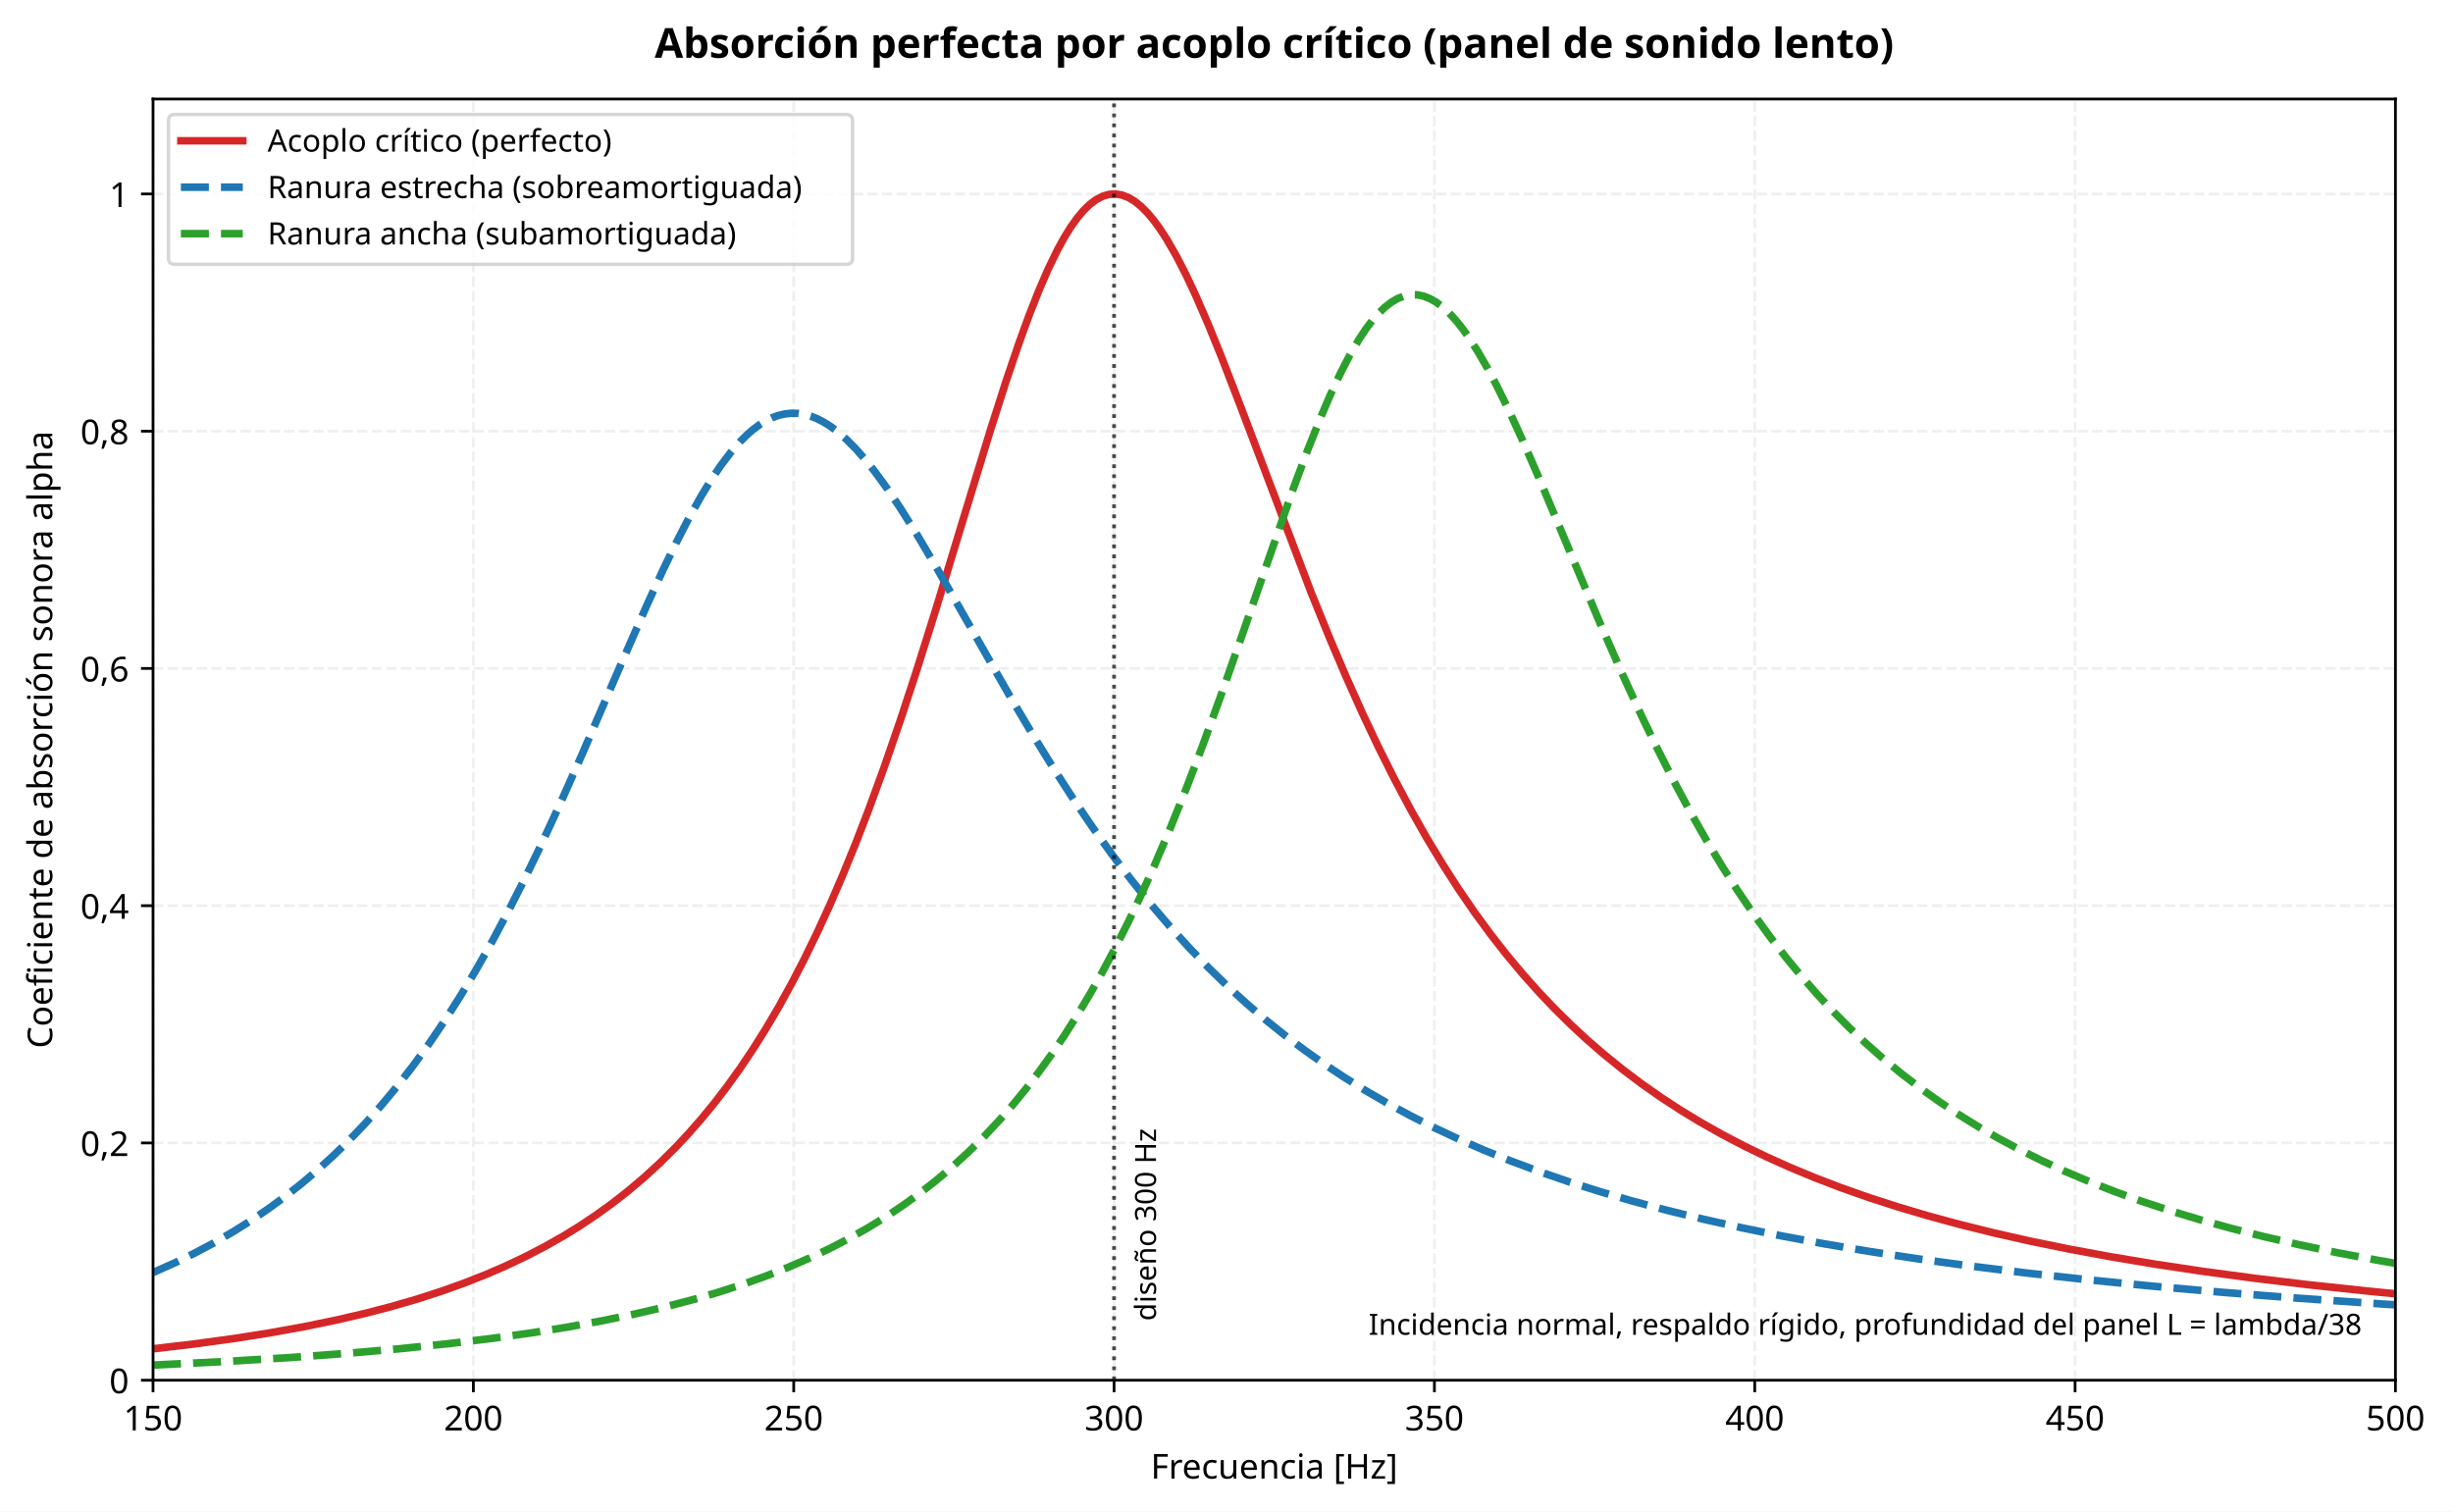
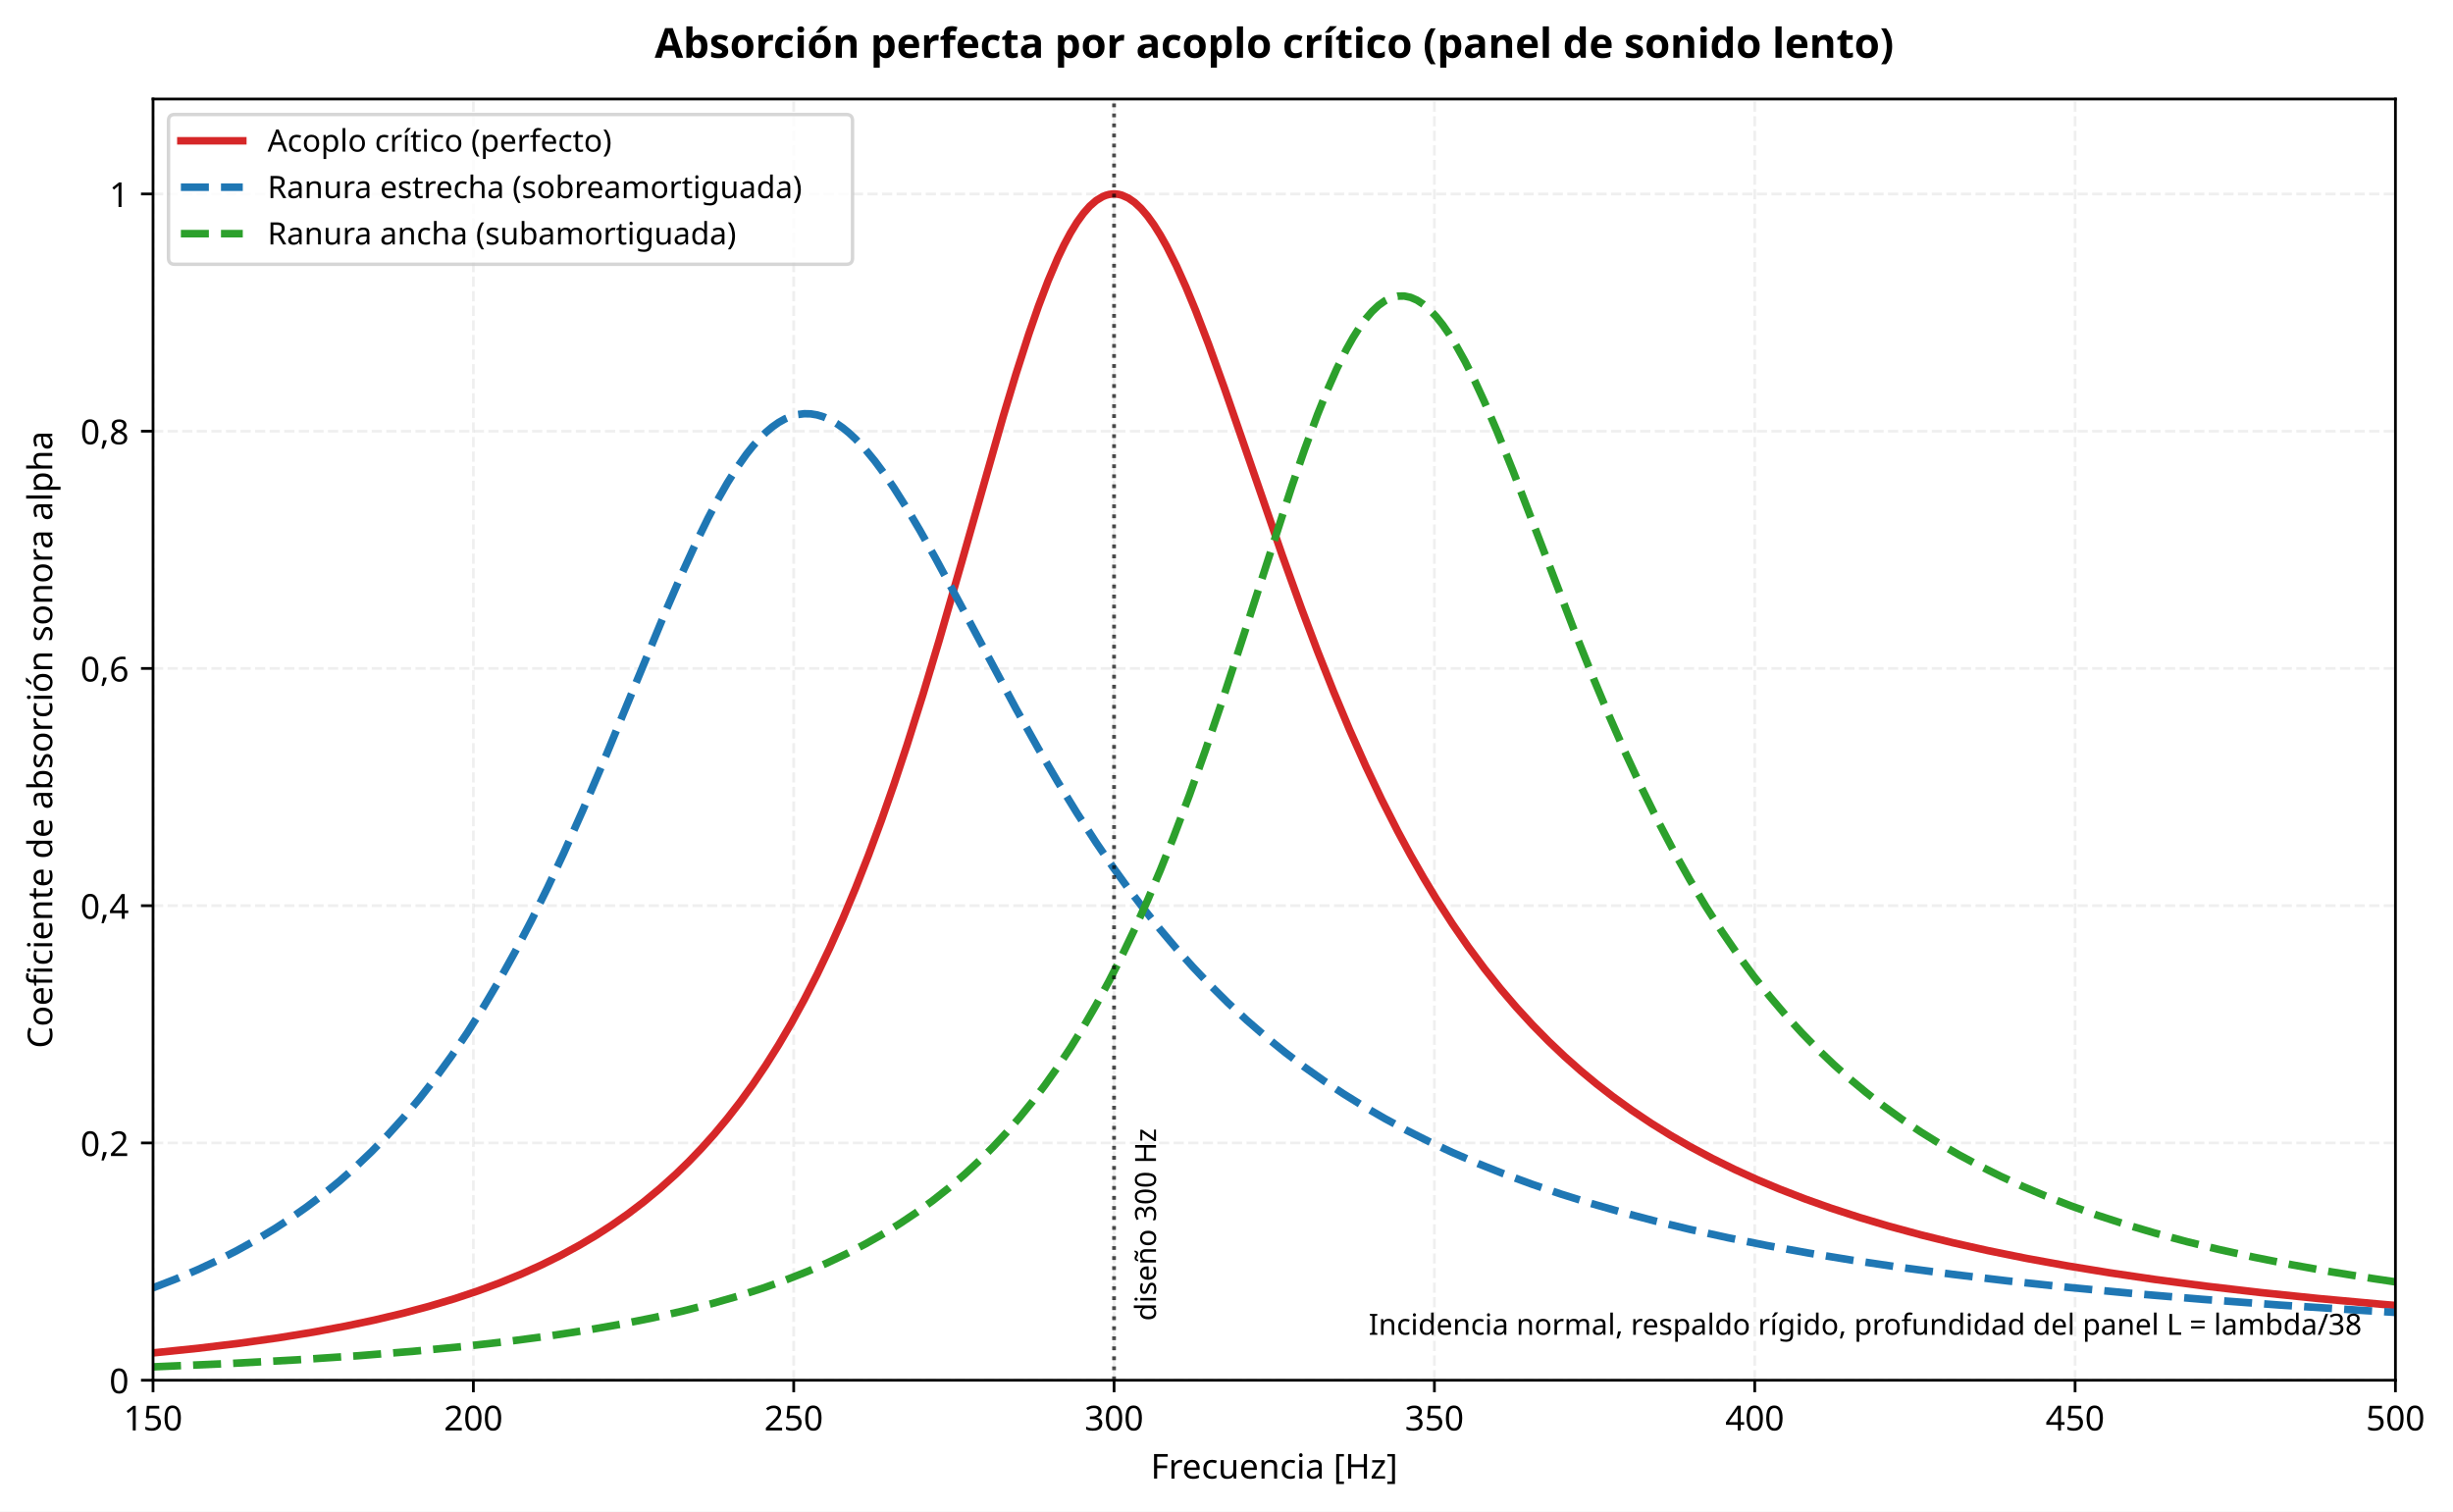
<svg xmlns="http://www.w3.org/2000/svg" xmlns:xlink="http://www.w3.org/1999/xlink" width="713.365pt" height="439.597pt" viewBox="0 0 713.365 439.597" version="1.1">
  <defs>
    <style type="text/css">*{stroke-linejoin: round; stroke-linecap: butt}</style>
  </defs>
  <g id="figure_1">
    <g id="patch_1">
      <path d="M 0 439.597  L 713.365 439.597  L 713.365 0  L 0 0  z " style="fill: #ffffff" />
    </g>
    <g id="axes_1">
      <g id="patch_2">
        <path d="M 44.504 401.396  L 696.622 401.396  L 696.622 28.798  L 44.504 28.798  z " style="fill: #ffffff" />
      </g>
      <g id="matplotlib.axis_1">
        <g id="xtick_1">
          <g id="line2d_1">
            <path d="M 44.504 401.396  L 44.504 28.798  " clip-path="url(#p3fd85bf20c)" style="fill: none; stroke-dasharray: 2.96,1.28; stroke-dashoffset: 0; stroke: #e0e0e0; stroke-opacity: 0.5; stroke-width: 0.8" />
          </g>
          <g id="line2d_2">
            <defs>
              <path id="m3d27035b55" d="M 0 0  L 0 3.5  " style="stroke: #000000; stroke-width: 0.8" />
            </defs>
            <g>
              <use xlink:href="#m3d27035b55" x="44.504" y="401.396" style="stroke: #000000; stroke-width: 0.8" />
            </g>
          </g>
          <g id="text_1">
            <text style="font-size: 10px; font-family: sans-serif; text-anchor: middle" x="44.504" y="415.993" transform="rotate(-0 44.50391 415.9934)">150</text>
          </g>
        </g>
        <g id="xtick_2">
          <g id="line2d_3">
            <path d="M 137.664 401.396  L 137.664 28.798  " clip-path="url(#p3fd85bf20c)" style="fill: none; stroke-dasharray: 2.96,1.28; stroke-dashoffset: 0; stroke: #e0e0e0; stroke-opacity: 0.5; stroke-width: 0.8" />
          </g>
          <g id="line2d_4">
            <g>
              <use xlink:href="#m3d27035b55" x="137.664" y="401.396" style="stroke: #000000; stroke-width: 0.8" />
            </g>
          </g>
          <g id="text_2">
            <text style="font-size: 10px; font-family: sans-serif; text-anchor: middle" x="137.664" y="415.993" transform="rotate(-0 137.6636 415.9934)">200</text>
          </g>
        </g>
        <g id="xtick_3">
          <g id="line2d_5">
            <path d="M 230.823 401.396  L 230.823 28.798  " clip-path="url(#p3fd85bf20c)" style="fill: none; stroke-dasharray: 2.96,1.28; stroke-dashoffset: 0; stroke: #e0e0e0; stroke-opacity: 0.5; stroke-width: 0.8" />
          </g>
          <g id="line2d_6">
            <g>
              <use xlink:href="#m3d27035b55" x="230.823" y="401.396" style="stroke: #000000; stroke-width: 0.8" />
            </g>
          </g>
          <g id="text_3">
            <text style="font-size: 10px; font-family: sans-serif; text-anchor: middle" x="230.823" y="415.993" transform="rotate(-0 230.8232 415.9934)">250</text>
          </g>
        </g>
        <g id="xtick_4">
          <g id="line2d_7">
            <path d="M 323.983 401.396  L 323.983 28.798  " clip-path="url(#p3fd85bf20c)" style="fill: none; stroke-dasharray: 2.96,1.28; stroke-dashoffset: 0; stroke: #e0e0e0; stroke-opacity: 0.5; stroke-width: 0.8" />
          </g>
          <g id="line2d_8">
            <g>
              <use xlink:href="#m3d27035b55" x="323.983" y="401.396" style="stroke: #000000; stroke-width: 0.8" />
            </g>
          </g>
          <g id="text_4">
            <text style="font-size: 10px; font-family: sans-serif; text-anchor: middle" x="323.983" y="415.993" transform="rotate(-0 323.9829 415.9934)">300</text>
          </g>
        </g>
        <g id="xtick_5">
          <g id="line2d_9">
            <path d="M 417.143 401.396  L 417.143 28.798  " clip-path="url(#p3fd85bf20c)" style="fill: none; stroke-dasharray: 2.96,1.28; stroke-dashoffset: 0; stroke: #e0e0e0; stroke-opacity: 0.5; stroke-width: 0.8" />
          </g>
          <g id="line2d_10">
            <g>
              <use xlink:href="#m3d27035b55" x="417.143" y="401.396" style="stroke: #000000; stroke-width: 0.8" />
            </g>
          </g>
          <g id="text_5">
            <text style="font-size: 10px; font-family: sans-serif; text-anchor: middle" x="417.143" y="415.993" transform="rotate(-0 417.1426 415.9934)">350</text>
          </g>
        </g>
        <g id="xtick_6">
          <g id="line2d_11">
            <path d="M 510.302 401.396  L 510.302 28.798  " clip-path="url(#p3fd85bf20c)" style="fill: none; stroke-dasharray: 2.96,1.28; stroke-dashoffset: 0; stroke: #e0e0e0; stroke-opacity: 0.5; stroke-width: 0.8" />
          </g>
          <g id="line2d_12">
            <g>
              <use xlink:href="#m3d27035b55" x="510.302" y="401.396" style="stroke: #000000; stroke-width: 0.8" />
            </g>
          </g>
          <g id="text_6">
            <text style="font-size: 10px; font-family: sans-serif; text-anchor: middle" x="510.302" y="415.993" transform="rotate(-0 510.3022 415.9934)">400</text>
          </g>
        </g>
        <g id="xtick_7">
          <g id="line2d_13">
            <path d="M 603.462 401.396  L 603.462 28.798  " clip-path="url(#p3fd85bf20c)" style="fill: none; stroke-dasharray: 2.96,1.28; stroke-dashoffset: 0; stroke: #e0e0e0; stroke-opacity: 0.5; stroke-width: 0.8" />
          </g>
          <g id="line2d_14">
            <g>
              <use xlink:href="#m3d27035b55" x="603.462" y="401.396" style="stroke: #000000; stroke-width: 0.8" />
            </g>
          </g>
          <g id="text_7">
            <text style="font-size: 10px; font-family: sans-serif; text-anchor: middle" x="603.462" y="415.993" transform="rotate(-0 603.4619 415.9934)">450</text>
          </g>
        </g>
        <g id="xtick_8">
          <g id="line2d_15">
            <path d="M 696.622 401.396  L 696.622 28.798  " clip-path="url(#p3fd85bf20c)" style="fill: none; stroke-dasharray: 2.96,1.28; stroke-dashoffset: 0; stroke: #e0e0e0; stroke-opacity: 0.5; stroke-width: 0.8" />
          </g>
          <g id="line2d_16">
            <g>
              <use xlink:href="#m3d27035b55" x="696.622" y="401.396" style="stroke: #000000; stroke-width: 0.8" />
            </g>
          </g>
          <g id="text_8">
            <text style="font-size: 10px; font-family: sans-serif; text-anchor: middle" x="696.622" y="415.993" transform="rotate(-0 696.6216 415.9934)">500</text>
          </g>
        </g>
        <g id="text_9">
          <text style="font-size: 10px; font-family: sans-serif; text-anchor: middle" x="370.563" y="429.994" transform="rotate(-0 370.5627 429.9942)">Frecuencia [Hz]</text>
        </g>
      </g>
      <g id="matplotlib.axis_2">
        <g id="ytick_1">
          <g id="line2d_17">
            <path d="M 44.504 401.396  L 696.622 401.396  " clip-path="url(#p3fd85bf20c)" style="fill: none; stroke-dasharray: 2.96,1.28; stroke-dashoffset: 0; stroke: #e0e0e0; stroke-opacity: 0.5; stroke-width: 0.8" />
          </g>
          <g id="line2d_18">
            <defs>
              <path id="mef640d9f3a" d="M 0 0  L -3.5 0  " style="stroke: #000000; stroke-width: 0.8" />
            </defs>
            <g>
              <use xlink:href="#mef640d9f3a" x="44.504" y="401.396" style="stroke: #000000; stroke-width: 0.8" />
            </g>
          </g>
          <g id="text_10">
            <text style="font-size: 10px; font-family: sans-serif; text-anchor: end" x="37.504" y="405.195" transform="rotate(-0 37.50391 405.1946)">0</text>
          </g>
        </g>
        <g id="ytick_2">
          <g id="line2d_19">
            <path d="M 44.504 332.396  L 696.622 332.396  " clip-path="url(#p3fd85bf20c)" style="fill: none; stroke-dasharray: 2.96,1.28; stroke-dashoffset: 0; stroke: #e0e0e0; stroke-opacity: 0.5; stroke-width: 0.8" />
          </g>
          <g id="line2d_20">
            <g>
              <use xlink:href="#mef640d9f3a" x="44.504" y="332.396" style="stroke: #000000; stroke-width: 0.8" />
            </g>
          </g>
          <g id="text_11">
            <text style="font-size: 10px; font-family: sans-serif; text-anchor: end" x="37.504" y="336.195" transform="rotate(-0 37.50391 336.195)">0,2</text>
          </g>
        </g>
        <g id="ytick_3">
          <g id="line2d_21">
            <path d="M 44.504 263.397  L 696.622 263.397  " clip-path="url(#p3fd85bf20c)" style="fill: none; stroke-dasharray: 2.96,1.28; stroke-dashoffset: 0; stroke: #e0e0e0; stroke-opacity: 0.5; stroke-width: 0.8" />
          </g>
          <g id="line2d_22">
            <g>
              <use xlink:href="#mef640d9f3a" x="44.504" y="263.397" style="stroke: #000000; stroke-width: 0.8" />
            </g>
          </g>
          <g id="text_12">
            <text style="font-size: 10px; font-family: sans-serif; text-anchor: end" x="37.504" y="267.195" transform="rotate(-0 37.50391 267.1955)">0,4</text>
          </g>
        </g>
        <g id="ytick_4">
          <g id="line2d_23">
            <path d="M 44.504 194.397  L 696.622 194.397  " clip-path="url(#p3fd85bf20c)" style="fill: none; stroke-dasharray: 2.96,1.28; stroke-dashoffset: 0; stroke: #e0e0e0; stroke-opacity: 0.5; stroke-width: 0.8" />
          </g>
          <g id="line2d_24">
            <g>
              <use xlink:href="#mef640d9f3a" x="44.504" y="194.397" style="stroke: #000000; stroke-width: 0.8" />
            </g>
          </g>
          <g id="text_13">
            <text style="font-size: 10px; font-family: sans-serif; text-anchor: end" x="37.504" y="198.196" transform="rotate(-0 37.50391 198.1959)">0,6</text>
          </g>
        </g>
        <g id="ytick_5">
          <g id="line2d_25">
            <path d="M 44.504 125.398  L 696.622 125.398  " clip-path="url(#p3fd85bf20c)" style="fill: none; stroke-dasharray: 2.96,1.28; stroke-dashoffset: 0; stroke: #e0e0e0; stroke-opacity: 0.5; stroke-width: 0.8" />
          </g>
          <g id="line2d_26">
            <g>
              <use xlink:href="#mef640d9f3a" x="44.504" y="125.398" style="stroke: #000000; stroke-width: 0.8" />
            </g>
          </g>
          <g id="text_14">
            <text style="font-size: 10px; font-family: sans-serif; text-anchor: end" x="37.504" y="129.196" transform="rotate(-0 37.50391 129.1963)">0,8</text>
          </g>
        </g>
        <g id="ytick_6">
          <g id="line2d_27">
            <path d="M 44.504 56.398  L 696.622 56.398  " clip-path="url(#p3fd85bf20c)" style="fill: none; stroke-dasharray: 2.96,1.28; stroke-dashoffset: 0; stroke: #e0e0e0; stroke-opacity: 0.5; stroke-width: 0.8" />
          </g>
          <g id="line2d_28">
            <g>
              <use xlink:href="#mef640d9f3a" x="44.504" y="56.398" style="stroke: #000000; stroke-width: 0.8" />
            </g>
          </g>
          <g id="text_15">
            <text style="font-size: 10px; font-family: sans-serif; text-anchor: end" x="37.504" y="60.197" transform="rotate(-0 37.50391 60.19678)">1</text>
          </g>
        </g>
        <g id="text_16">
          <text style="font-size: 10px; font-family: sans-serif; text-anchor: middle" x="15.198" y="215.097" transform="rotate(-90 15.19844 215.097)">Coeficiente de absorción sonora alpha</text>
        </g>
      </g>
      <g id="line2d_29">
-         <path d="M 44.504 392.26  L 56.632 390.829  L 67.827 389.3  L 78.089 387.688  L 88.352 385.843  L 97.681 383.928  L 106.077 381.981  L 113.541 380.044  L 121.004 377.889  L 128.468 375.484  L 134.998 373.148  L 141.529 370.569  L 147.126 368.14  L 152.724 365.489  L 158.321 362.589  L 163.919 359.415  L 168.584 356.538  L 173.248 353.429  L 177.913 350.067  L 182.577 346.428  L 187.242 342.486  L 191.907 338.212  L 196.571 333.577  L 200.303 329.585  L 204.035 325.322  L 207.767 320.768  L 211.498 315.903  L 215.23 310.705  L 218.962 305.152  L 222.693 299.222  L 226.425 292.892  L 230.157 286.139  L 233.889 278.942  L 237.62 271.279  L 241.352 263.133  L 245.084 254.488  L 248.815 245.337  L 252.547 235.674  L 257.212 222.886  L 261.876 209.343  L 266.541 195.112  L 272.139 177.284  L 280.535 149.632  L 287.998 125.185  L 292.663 110.594  L 296.395 99.615  L 299.194 91.924  L 301.992 84.795  L 304.791 78.313  L 307.59 72.557  L 309.456 69.159  L 311.322 66.134  L 313.188 63.499  L 315.053 61.266  L 316.919 59.446  L 318.785 58.048  L 320.651 57.075  L 322.517 56.529  L 324.383 56.408  L 326.249 56.707  L 328.114 57.419  L 329.98 58.532  L 331.846 60.035  L 333.712 61.91  L 335.578 64.141  L 337.444 66.709  L 339.31 69.592  L 342.108 74.462  L 344.907 79.915  L 347.706 85.875  L 351.438 94.474  L 355.169 103.655  L 360.767 118.154  L 381.291 172.294  L 386.889 186.076  L 391.554 197.019  L 396.218 207.431  L 400.883 217.294  L 405.548 226.605  L 410.212 235.374  L 414.877 243.614  L 419.542 251.348  L 424.206 258.598  L 428.871 265.392  L 433.535 271.755  L 438.2 277.715  L 442.865 283.298  L 447.529 288.529  L 452.194 293.433  L 456.859 298.032  L 461.523 302.348  L 466.188 306.401  L 471.786 310.944  L 477.383 315.166  L 482.981 319.093  L 488.578 322.752  L 494.176 326.164  L 500.706 329.86  L 507.237 333.279  L 513.767 336.445  L 520.298 339.383  L 527.761 342.487  L 535.225 345.348  L 543.621 348.306  L 552.018 351.017  L 560.414 353.509  L 569.743 356.047  L 580.005 358.59  L 590.268 360.905  L 601.463 363.199  L 613.591 365.449  L 626.652 367.631  L 640.646 369.73  L 655.573 371.734  L 671.432 373.636  L 689.158 375.526  L 696.622 376.256  L 696.622 376.256  " clip-path="url(#p3fd85bf20c)" style="fill: none; stroke: #d62728; stroke-width: 2.2; stroke-linecap: square" />
+         <path d="M 44.504 393.45  L 57.565 392.107  L 69.693 390.642  L 80.888 389.068  L 91.15 387.401  L 100.48 385.668  L 108.876 383.901  L 117.272 381.906  L 124.736 379.914  L 132.199 377.684  L 138.73 375.512  L 145.26 373.106  L 151.791 370.435  L 157.388 367.908  L 162.986 365.135  L 168.584 362.089  L 173.248 359.317  L 177.913 356.311  L 182.577 353.048  L 187.242 349.503  L 191.907 345.647  L 196.571 341.448  L 200.303 337.819  L 204.035 333.93  L 207.767 329.76  L 211.498 325.288  L 215.23 320.489  L 218.962 315.339  L 222.693 309.813  L 226.425 303.882  L 230.157 297.52  L 233.889 290.697  L 237.62 283.387  L 241.352 275.562  L 245.084 267.197  L 248.815 258.272  L 252.547 248.77  L 256.279 238.683  L 260.011 228.011  L 263.742 216.769  L 268.407 201.961  L 273.072 186.413  L 279.602 163.725  L 291.73 121.139  L 295.462 108.755  L 299.194 97.13  L 301.992 89.068  L 304.791 81.689  L 307.59 75.099  L 309.456 71.191  L 311.322 67.701  L 313.188 64.652  L 315.053 62.063  L 316.919 59.948  L 318.785 58.321  L 320.651 57.187  L 321.584 56.807  L 322.517 56.55  L 323.45 56.418  L 324.383 56.409  L 325.316 56.523  L 326.249 56.758  L 328.114 57.588  L 329.98 58.886  L 331.846 60.634  L 333.712 62.812  L 335.578 65.399  L 337.444 68.369  L 339.31 71.696  L 342.108 77.294  L 344.907 83.532  L 347.706 90.313  L 351.438 100.03  L 356.102 112.953  L 362.633 131.82  L 372.895 161.491  L 378.493 177.008  L 383.157 189.367  L 387.822 201.129  L 392.487 212.255  L 397.151 222.729  L 401.816 232.555  L 406.481 241.747  L 410.212 248.661  L 413.944 255.2  L 417.676 261.381  L 422.34 268.629  L 427.005 275.378  L 431.67 281.662  L 436.334 287.516  L 440.999 292.97  L 445.664 298.055  L 450.328 302.799  L 454.993 307.229  L 459.657 311.368  L 464.322 315.239  L 468.987 318.864  L 474.584 322.914  L 480.182 326.666  L 485.78 330.147  L 491.377 333.381  L 497.908 336.871  L 504.438 340.085  L 510.969 343.052  L 517.499 345.795  L 524.963 348.684  L 532.426 351.338  L 540.822 354.072  L 549.219 356.569  L 558.548 359.099  L 567.877 361.401  L 578.14 363.701  L 589.335 365.969  L 601.463 368.178  L 613.591 370.163  L 626.652 372.086  L 641.579 374.049  L 657.439 375.899  L 674.231 377.634  L 692.89 379.336  L 696.622 379.651  L 696.622 379.651  " clip-path="url(#p3fd85bf20c)" style="fill: none; stroke: #d62728; stroke-width: 2.2; stroke-linecap: square" />
      </g>
      <g id="line2d_30">
-         <path d="M 44.504 370.092  L 51.034 367.162  L 56.632 364.418  L 62.23 361.437  L 67.827 358.196  L 73.425 354.671  L 78.089 351.496  L 82.754 348.088  L 87.419 344.427  L 92.083 340.496  L 96.748 336.273  L 101.413 331.738  L 106.077 326.867  L 110.742 321.64  L 115.407 316.033  L 120.071 310.023  L 124.736 303.59  L 129.4 296.714  L 134.065 289.378  L 138.73 281.572  L 143.394 273.288  L 148.059 264.529  L 152.724 255.307  L 157.388 245.648  L 162.986 233.539  L 169.516 218.834  L 180.712 192.903  L 188.175 175.876  L 192.84 165.703  L 196.571 157.979  L 200.303 150.733  L 204.035 144.066  L 206.834 139.503  L 209.632 135.356  L 212.431 131.661  L 215.23 128.445  L 217.096 126.581  L 218.962 124.948  L 220.828 123.55  L 222.693 122.391  L 224.559 121.474  L 226.425 120.799  L 228.291 120.367  L 230.157 120.177  L 232.023 120.225  L 233.889 120.508  L 235.754 121.022  L 237.62 121.76  L 239.486 122.716  L 241.352 123.882  L 243.218 125.249  L 246.017 127.659  L 248.815 130.469  L 251.614 133.645  L 254.413 137.151  L 258.145 142.276  L 261.876 147.835  L 266.541 155.268  L 272.139 164.696  L 280.535 179.397  L 293.596 202.293  L 300.127 213.319  L 306.657 223.892  L 312.255 232.537  L 317.852 240.77  L 323.45 248.577  L 329.047 255.958  L 334.645 262.918  L 340.243 269.471  L 345.84 275.63  L 351.438 281.416  L 357.035 286.847  L 362.633 291.944  L 368.23 296.728  L 373.828 301.218  L 379.426 305.433  L 385.023 309.392  L 390.621 313.113  L 397.151 317.174  L 403.682 320.957  L 410.212 324.486  L 416.743 327.779  L 424.206 331.28  L 431.67 334.525  L 439.133 337.538  L 447.529 340.674  L 455.926 343.569  L 465.255 346.531  L 474.584 349.252  L 484.847 351.997  L 495.109 354.51  L 506.304 357.017  L 518.432 359.488  L 530.56 361.736  L 543.621 363.936  L 557.615 366.072  L 572.542 368.129  L 589.335 370.209  L 607.06 372.17  L 625.719 374.015  L 646.243 375.82  L 668.634 377.564  L 692.89 379.23  L 696.622 379.468  L 696.622 379.468  " clip-path="url(#p3fd85bf20c)" style="fill: none; stroke-dasharray: 8.14,3.52; stroke-dashoffset: 0; stroke: #1f77b4; stroke-width: 2.2" />
+         <path d="M 44.504 374.519  L 51.034 371.997  L 57.565 369.217  L 63.162 366.607  L 68.76 363.764  L 74.358 360.664  L 79.955 357.282  L 84.62 354.227  L 89.285 350.938  L 93.949 347.396  L 98.614 343.579  L 103.278 339.465  L 107.943 335.031  L 112.608 330.252  L 117.272 325.102  L 121.937 319.555  L 126.602 313.584  L 131.266 307.164  L 135.931 300.27  L 140.596 292.88  L 145.26 284.977  L 149.925 276.548  L 154.59 267.59  L 159.254 258.113  L 163.919 248.137  L 169.516 235.567  L 175.114 222.449  L 183.51 202.118  L 193.773 177.304  L 198.437 166.538  L 202.169 158.366  L 205.901 150.716  L 208.699 145.393  L 211.498 140.48  L 214.297 136.021  L 217.096 132.06  L 218.962 129.713  L 220.828 127.613  L 222.693 125.768  L 224.559 124.184  L 226.425 122.867  L 228.291 121.821  L 230.157 121.047  L 232.023 120.546  L 233.889 120.317  L 235.754 120.357  L 237.62 120.663  L 239.486 121.228  L 241.352 122.047  L 243.218 123.11  L 245.084 124.409  L 246.95 125.934  L 248.815 127.674  L 251.614 130.661  L 254.413 134.064  L 257.212 137.84  L 260.011 141.945  L 263.742 147.854  L 267.474 154.168  L 272.139 162.485  L 278.669 174.62  L 295.462 206.095  L 301.992 217.759  L 307.59 227.323  L 313.188 236.434  L 318.785 245.066  L 323.45 251.886  L 328.114 258.368  L 332.779 264.517  L 337.444 270.343  L 342.108 275.857  L 346.773 281.072  L 351.438 286.001  L 357.035 291.559  L 362.633 296.751  L 368.23 301.602  L 373.828 306.135  L 379.426 310.374  L 385.023 314.34  L 390.621 318.052  L 396.218 321.53  L 402.749 325.315  L 409.279 328.831  L 415.81 332.1  L 422.34 335.144  L 429.804 338.371  L 437.267 341.355  L 445.664 344.449  L 454.06 347.293  L 462.456 349.914  L 471.786 352.589  L 481.115 355.043  L 491.377 357.515  L 502.572 359.969  L 513.767 362.202  L 525.895 364.401  L 538.956 366.544  L 552.95 368.616  L 567.877 370.603  L 583.737 372.497  L 601.463 374.387  L 620.121 376.156  L 640.646 377.88  L 663.036 379.538  L 688.225 381.171  L 696.622 381.669  L 696.622 381.669  " clip-path="url(#p3fd85bf20c)" style="fill: none; stroke-dasharray: 8.14,3.52; stroke-dashoffset: 0; stroke: #1f77b4; stroke-width: 2.2" />
      </g>
      <g id="line2d_31">
-         <path d="M 44.504 396.991  L 65.961 395.925  L 84.62 394.783  L 101.413 393.541  L 116.339 392.227  L 130.333 390.775  L 143.394 389.19  L 154.59 387.619  L 164.852 385.976  L 175.114 384.105  L 184.443 382.176  L 192.84 380.223  L 201.236 378.036  L 208.699 375.866  L 216.163 373.455  L 222.693 371.122  L 229.224 368.554  L 235.754 365.723  L 241.352 363.062  L 246.95 360.161  L 252.547 356.995  L 258.145 353.535  L 262.809 350.404  L 267.474 347.027  L 272.139 343.381  L 276.803 339.442  L 281.468 335.185  L 286.133 330.581  L 290.797 325.601  L 294.529 321.324  L 298.261 316.768  L 301.992 311.916  L 305.724 306.75  L 309.456 301.25  L 313.188 295.399  L 316.919 289.178  L 320.651 282.572  L 324.383 275.564  L 328.114 268.141  L 331.846 260.295  L 335.578 252.02  L 340.243 241.076  L 344.907 229.483  L 349.572 217.284  L 355.169 201.949  L 361.7 183.35  L 375.694 143.226  L 380.358 130.697  L 384.09 121.337  L 386.889 114.819  L 389.688 108.808  L 392.487 103.376  L 395.285 98.583  L 397.151 95.773  L 399.017 93.287  L 400.883 91.138  L 402.749 89.336  L 404.615 87.891  L 406.481 86.806  L 408.346 86.087  L 410.212 85.733  L 412.078 85.742  L 413.944 86.11  L 415.81 86.83  L 417.676 87.895  L 419.542 89.291  L 421.407 91.008  L 423.273 93.029  L 425.139 95.34  L 427.005 97.923  L 429.804 102.269  L 432.603 107.122  L 435.401 112.419  L 439.133 120.058  L 442.865 128.218  L 447.529 138.935  L 455.926 158.942  L 465.255 181.098  L 471.786 196.005  L 477.383 208.187  L 482.048 217.854  L 486.712 227.051  L 491.377 235.768  L 496.042 244.003  L 500.706 251.766  L 505.371 259.07  L 510.036 265.933  L 514.7 272.377  L 519.365 278.422  L 524.03 284.093  L 528.694 289.411  L 533.359 294.399  L 538.024 299.079  L 542.688 303.472  L 547.353 307.597  L 552.95 312.219  L 558.548 316.512  L 564.146 320.504  L 569.743 324.218  L 575.341 327.68  L 580.938 330.908  L 587.469 334.407  L 593.999 337.642  L 600.53 340.639  L 607.993 343.8  L 615.457 346.708  L 622.92 349.387  L 631.317 352.157  L 639.713 354.696  L 649.042 357.276  L 658.371 359.63  L 668.634 361.99  L 679.829 364.322  L 691.024 366.433  L 696.622 367.414  L 696.622 367.414  " clip-path="url(#p3fd85bf20c)" style="fill: none; stroke-dasharray: 8.14,3.52; stroke-dashoffset: 0; stroke: #2ca02c; stroke-width: 2.2" />
+         <path d="M 44.504 397.509  L 66.894 396.528  L 86.486 395.459  L 104.211 394.274  L 120.071 392.995  L 134.065 391.653  L 147.126 390.181  L 159.254 388.585  L 170.449 386.877  L 180.712 385.075  L 190.041 383.207  L 198.437 381.307  L 206.834 379.167  L 214.297 377.033  L 221.76 374.65  L 228.291 372.331  L 234.822 369.766  L 240.419 367.346  L 246.017 364.699  L 251.614 361.799  L 257.212 358.616  L 261.876 355.724  L 266.541 352.593  L 271.206 349.198  L 275.87 345.515  L 280.535 341.515  L 285.2 337.168  L 288.931 333.417  L 292.663 329.405  L 296.395 325.11  L 300.127 320.514  L 303.858 315.593  L 307.59 310.326  L 311.322 304.689  L 315.053 298.66  L 318.785 292.214  L 322.517 285.329  L 326.249 277.986  L 329.98 270.165  L 333.712 261.853  L 337.444 253.041  L 341.175 243.728  L 345.84 231.396  L 350.505 218.341  L 355.169 204.647  L 361.7 184.664  L 375.694 141.397  L 379.426 130.613  L 383.157 120.539  L 385.956 113.583  L 388.755 107.242  L 391.554 101.604  L 393.42 98.275  L 395.285 95.315  L 397.151 92.742  L 399.017 90.572  L 400.883 88.817  L 402.749 87.487  L 404.615 86.588  L 406.481 86.121  L 408.346 86.086  L 410.212 86.478  L 412.078 87.288  L 413.944 88.505  L 415.81 90.116  L 417.676 92.103  L 419.542 94.448  L 421.407 97.128  L 423.273 100.122  L 426.072 105.148  L 428.871 110.743  L 431.67 116.821  L 435.401 125.533  L 440.066 137.133  L 446.596 154.107  L 457.792 183.297  L 463.389 197.277  L 468.054 208.419  L 472.719 219.033  L 477.383 229.082  L 482.048 238.553  L 486.712 247.448  L 491.377 255.779  L 496.042 263.566  L 500.706 270.835  L 505.371 277.615  L 510.036 283.934  L 514.7 289.824  L 519.365 295.314  L 524.03 300.432  L 528.694 305.205  L 533.359 309.66  L 538.024 313.821  L 542.688 317.71  L 547.353 321.347  L 552.95 325.408  L 558.548 329.164  L 564.146 332.645  L 569.743 335.874  L 575.341 338.875  L 581.871 342.112  L 588.402 345.094  L 594.932 347.846  L 602.396 350.737  L 609.859 353.386  L 618.255 356.109  L 626.652 358.591  L 635.981 361.098  L 645.31 363.372  L 655.573 365.639  L 666.768 367.868  L 677.963 369.873  L 690.091 371.829  L 696.622 372.798  L 696.622 372.798  " clip-path="url(#p3fd85bf20c)" style="fill: none; stroke-dasharray: 8.14,3.52; stroke-dashoffset: 0; stroke: #2ca02c; stroke-width: 2.2" />
      </g>
      <g id="line2d_32">
        <path d="M 323.983 401.396  L 323.983 28.798  " clip-path="url(#p3fd85bf20c)" style="fill: none; stroke-dasharray: 1.1,1.815; stroke-dashoffset: 0; stroke: #000000; stroke-opacity: 0.7; stroke-width: 1.1" />
      </g>
      <g id="patch_3">
        <path d="M 44.504 401.396  L 44.504 28.798  " style="fill: none; stroke: #000000; stroke-width: 0.8; stroke-linejoin: miter; stroke-linecap: square" />
      </g>
      <g id="patch_4">
        <path d="M 696.622 401.396  L 696.622 28.798  " style="fill: none; stroke: #000000; stroke-width: 0.8; stroke-linejoin: miter; stroke-linecap: square" />
      </g>
      <g id="patch_5">
        <path d="M 44.504 401.396  L 696.622 401.396  " style="fill: none; stroke: #000000; stroke-width: 0.8; stroke-linejoin: miter; stroke-linecap: square" />
      </g>
      <g id="patch_6">
        <path d="M 44.504 28.798  L 696.622 28.798  " style="fill: none; stroke: #000000; stroke-width: 0.8; stroke-linejoin: miter; stroke-linecap: square" />
      </g>
      <g id="text_17">
        <text style="font-size: 8.5px; font-family: sans-serif" transform="translate(336.1759 384.1459) rotate(-90)">diseño 300 Hz</text>
      </g>
      <g id="text_18">
        <text style="font-size: 8.5px; font-family: sans-serif; text-anchor: end" x="686.84" y="388.176" transform="rotate(-0 686.8398 388.1759)">Incidencia normal, respaldo rígido, profundidad del panel L = lambda/38</text>
      </g>
      <g id="text_19">
        <text style="font-weight: 700; font-size: 12px; font-family: sans-serif; text-anchor: middle" x="370.563" y="16.798" transform="rotate(-0 370.5627 16.79812)">Absorción perfecta por acoplo crítico (panel de sonido lento)</text>
      </g>
      <g id="legend_1">
        <g id="patch_7">
          <path d="M 50.804 76.86  L 246.129 76.86  Q 247.929 76.86 247.929 75.06  L 247.929 35.098  Q 247.929 33.298 246.129 33.298  L 50.804 33.298  Q 49.004 33.298 49.004 35.098  L 49.004 75.06  Q 49.004 76.86 50.804 76.86  z " style="fill: #ffffff; opacity: 0.8; stroke: #cccccc; stroke-linejoin: miter" />
        </g>
        <g id="line2d_33">
          <path d="M 52.604 40.947  L 61.604 40.947  L 70.604 40.947  " style="fill: none; stroke: #d62728; stroke-width: 2.2; stroke-linecap: square" />
        </g>
        <g id="text_20">
          <text style="font-size: 9px; font-family: sans-serif; text-anchor: start" x="77.804" y="44.097" transform="rotate(-0 77.80391 44.09672)">Acoplo crítico (perfecto)</text>
        </g>
        <g id="line2d_34">
          <path d="M 52.604 54.447  L 61.604 54.447  L 70.604 54.447  " style="fill: none; stroke-dasharray: 8.14,3.52; stroke-dashoffset: 0; stroke: #1f77b4; stroke-width: 2.2" />
        </g>
        <g id="text_21">
          <text style="font-size: 9px; font-family: sans-serif; text-anchor: start" x="77.804" y="57.597" transform="rotate(-0 77.80391 57.59742)">Ranura estrecha (sobreamortiguada)</text>
        </g>
        <g id="line2d_35">
          <path d="M 52.604 67.948  L 61.604 67.948  L 70.604 67.948  " style="fill: none; stroke-dasharray: 8.14,3.52; stroke-dashoffset: 0; stroke: #2ca02c; stroke-width: 2.2" />
        </g>
        <g id="text_22">
          <text style="font-size: 9px; font-family: sans-serif; text-anchor: start" x="77.804" y="71.098" transform="rotate(-0 77.80391 71.09812)">Ranura ancha (subamortiguada)</text>
        </g>
      </g>
    </g>
  </g>
  <defs>
    <clipPath id="p3fd85bf20c">
      <rect x="44.504" y="28.798" width="652.118" height="372.598" />
    </clipPath>
  </defs>
</svg>
